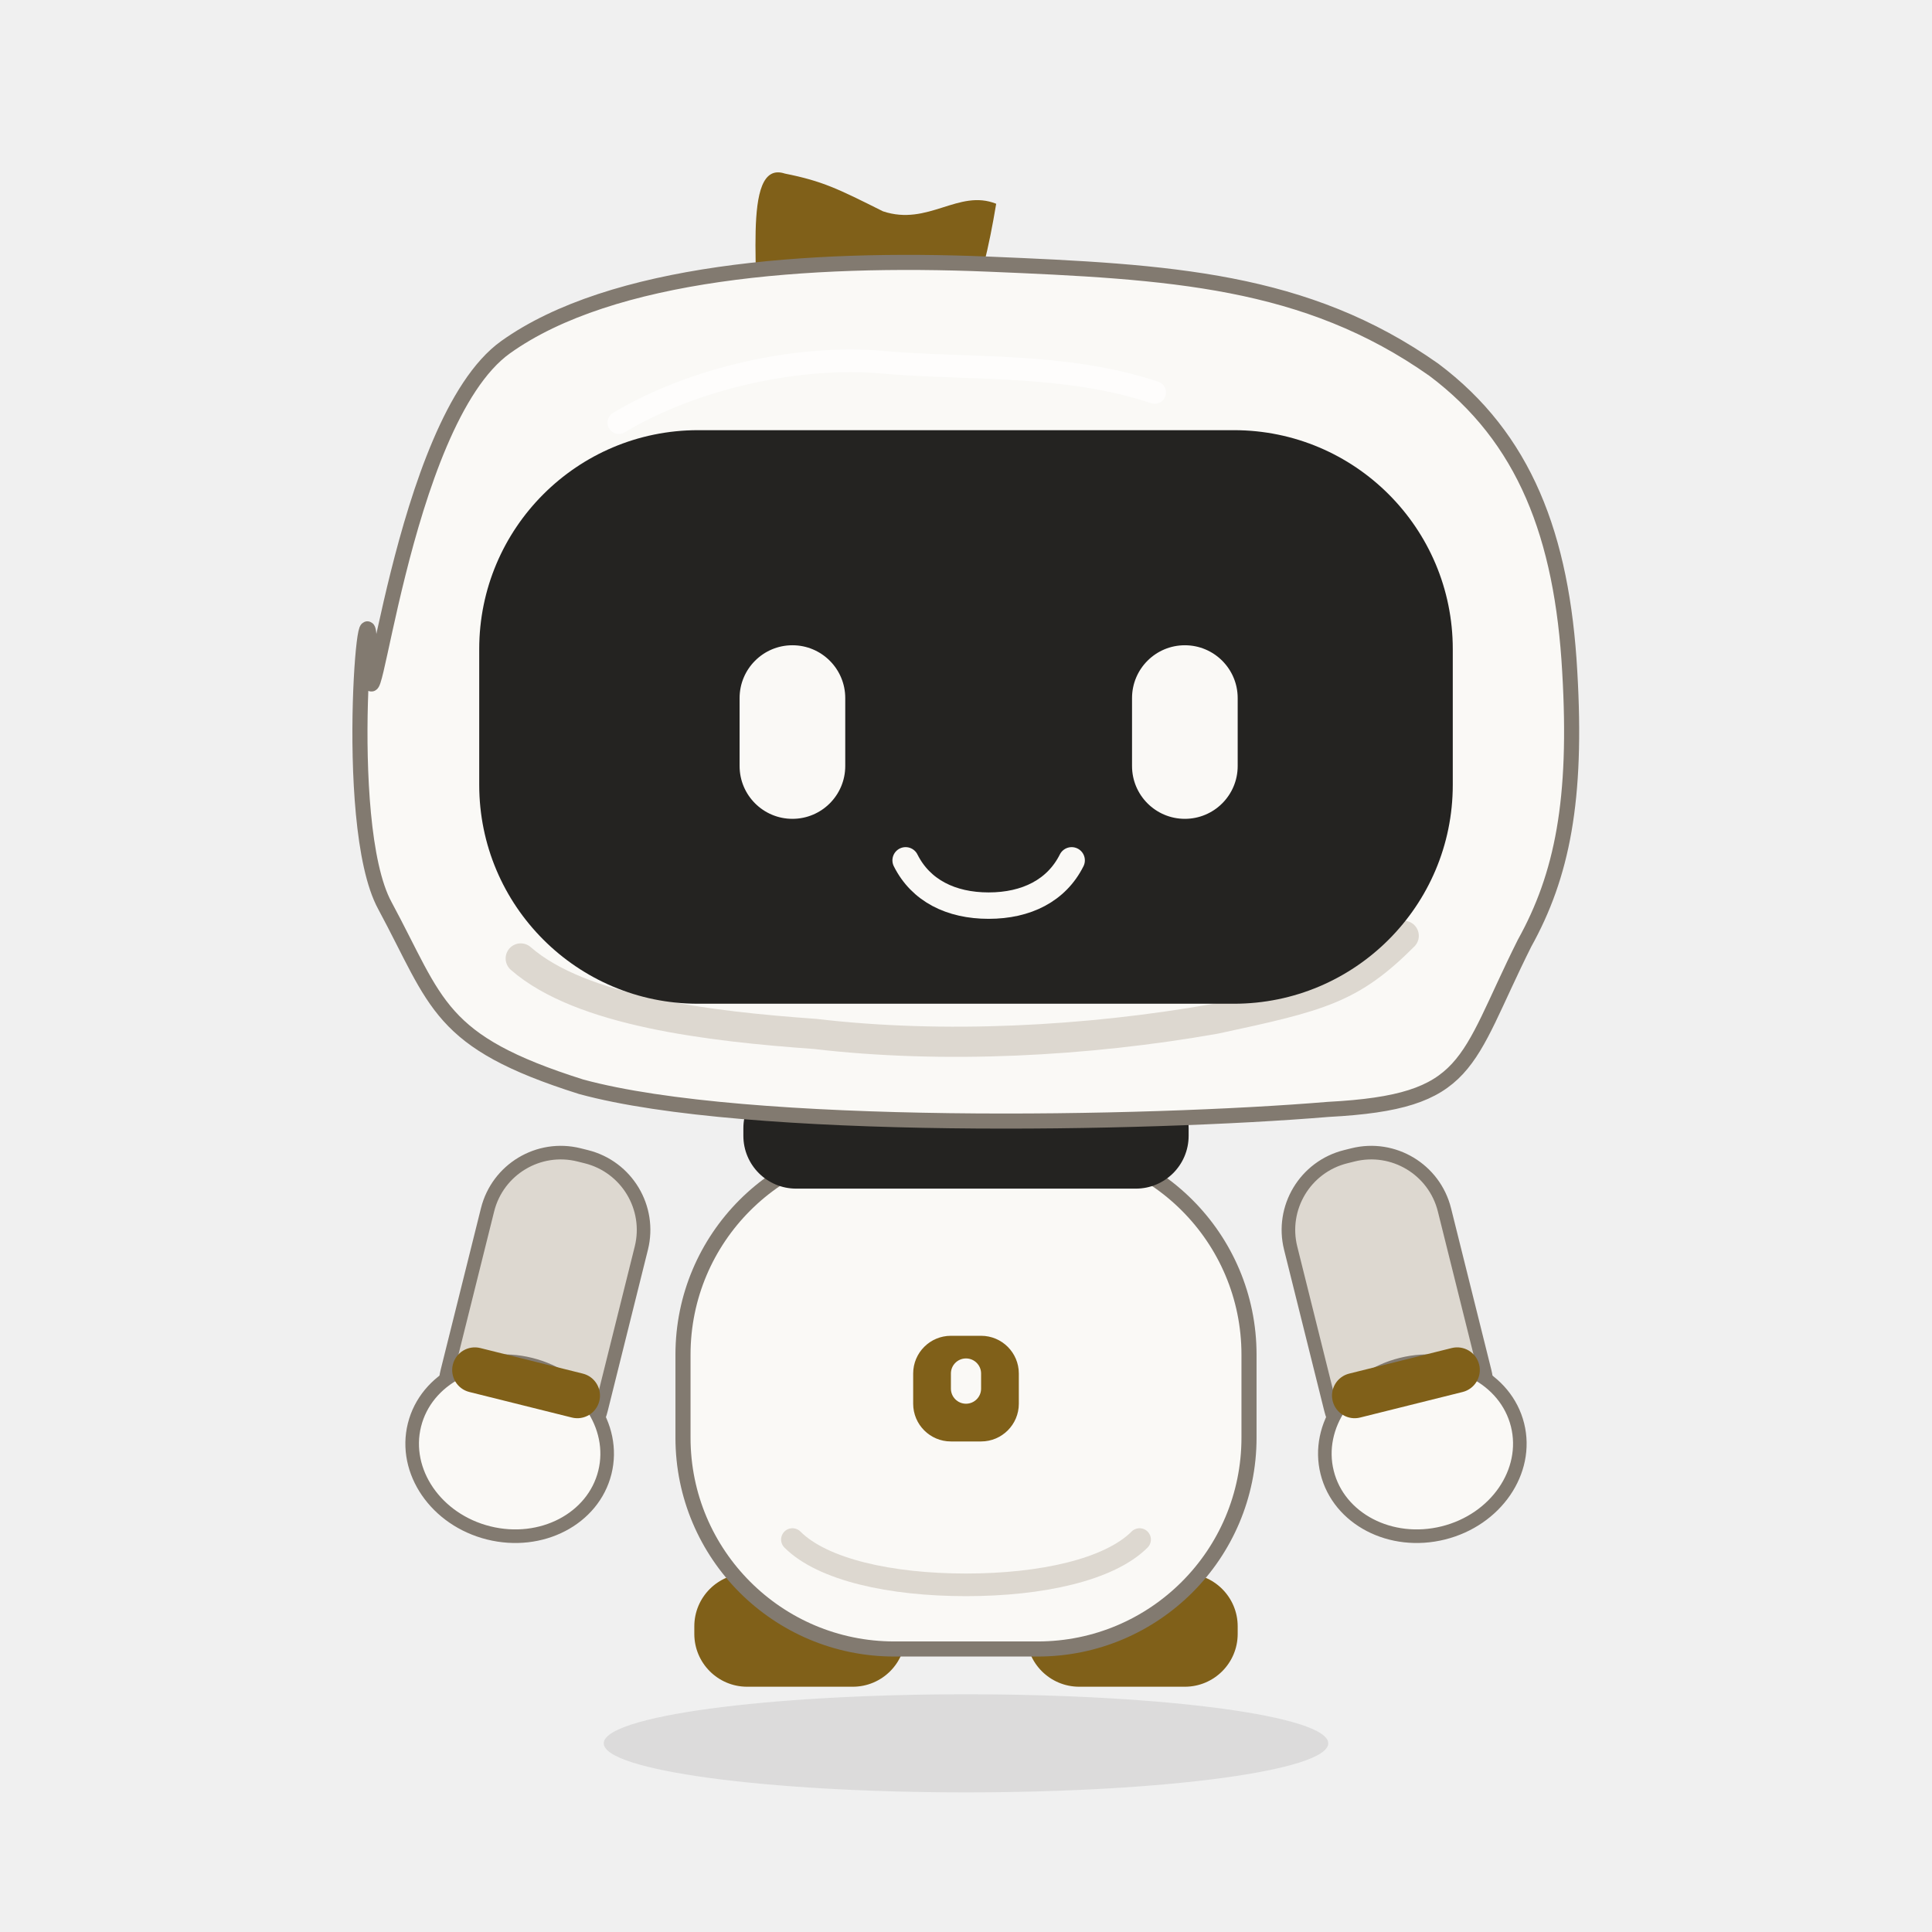
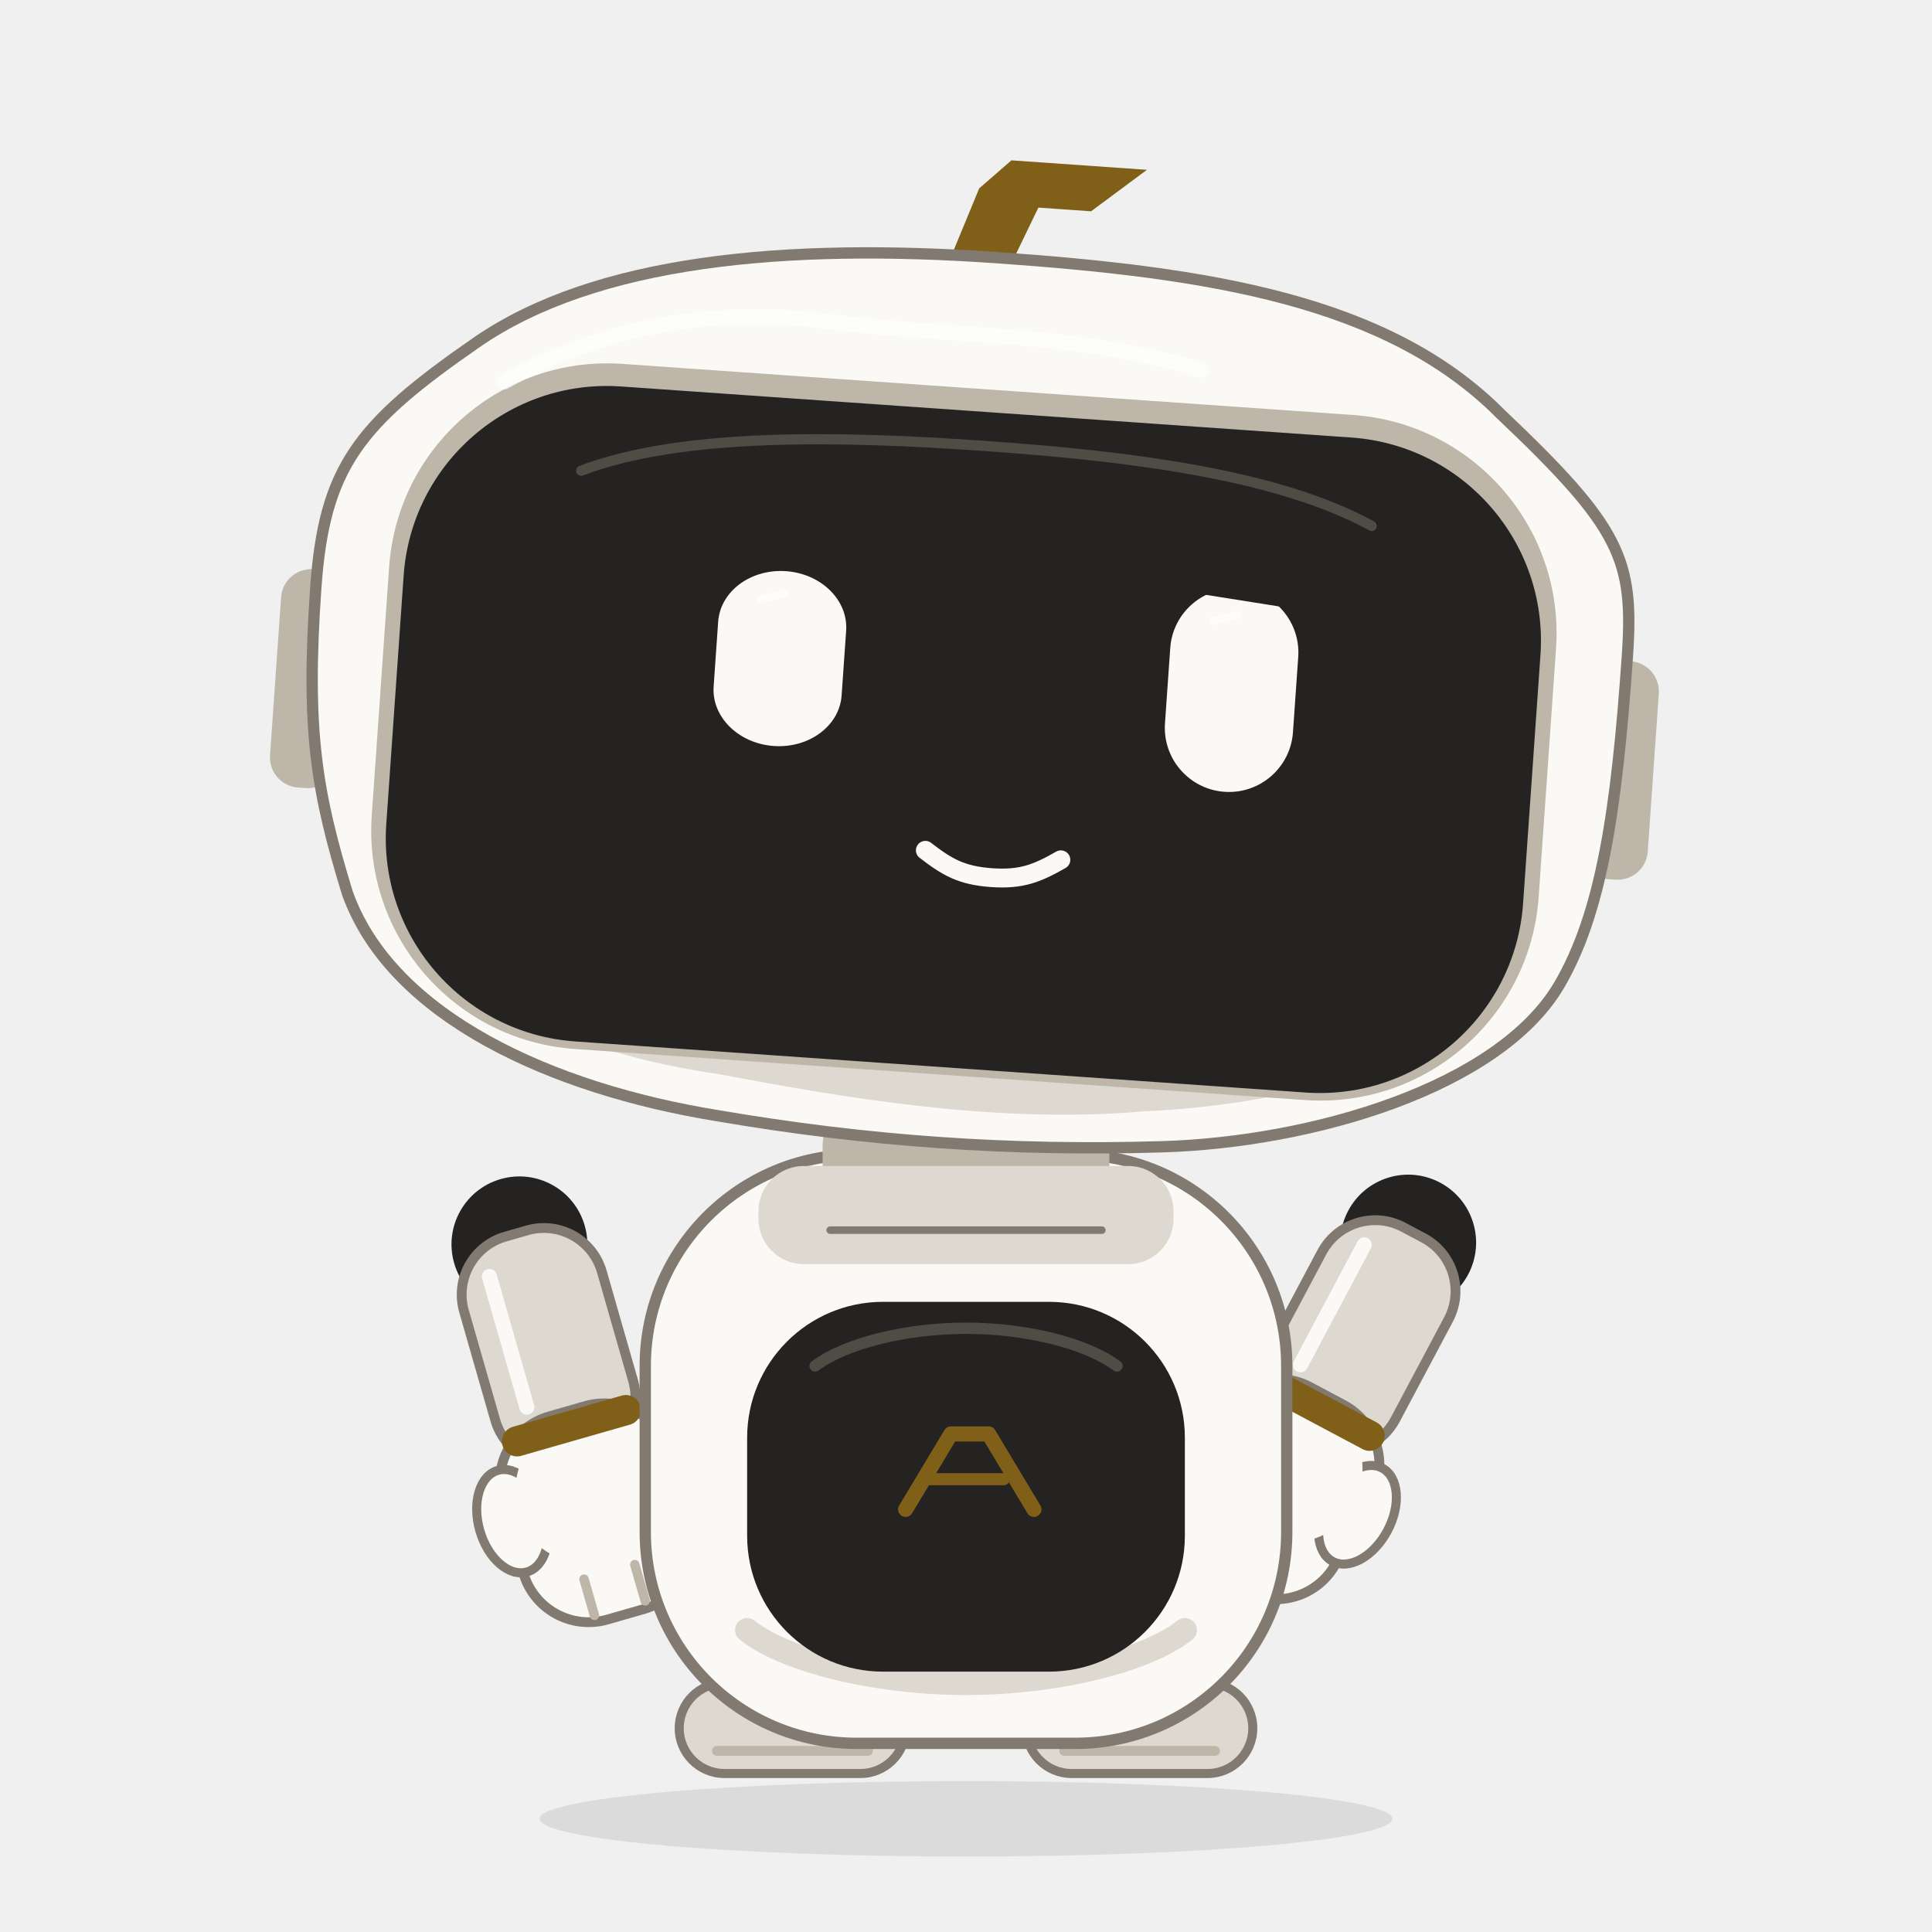
<svg xmlns="http://www.w3.org/2000/svg" viewBox="0 0 256 256" fill="none">
-   <g transform="translate(128 231) rotate(0) scale(1 1)">
-     <ellipse cx="0" cy="0" rx="48" ry="6.5" fill="#242321" stroke="none" stroke-width="0" stroke-linecap="round" stroke-linejoin="round" opacity="0.1" />
+   <g transform="translate(128 241) rotate(0) scale(1 1)">
+     <ellipse cx="0" cy="0" rx="56.5" ry="5" fill="#242321" stroke="none" stroke-width="0" stroke-linecap="round" stroke-linejoin="round" opacity="0.1" />
  </g>
-   <g transform="translate(128 132) rotate(0) scale(1 1)" />
-   <g transform="translate(128 132) rotate(0) scale(1 1)">
-     <g transform="translate(-22 84) rotate(0) scale(1 1)">
-       <path d="M -7 -7.5 C -7 -7.5 7 -7.5 7 -7.5 C 10.866 -7.5 14 -4.366 14 -0.5 C 14 -0.5 14 0.5 14 0.5 C 14 4.366 10.866 7.5 7 7.5 C 7 7.5 -7 7.5 -7 7.5 C -10.866 7.5 -14 4.366 -14 0.5 C -14 0.5 -14 -0.5 -14 -0.5 C -14 -4.366 -10.866 -7.5 -7 -7.5 Z" fill="#806019" stroke="none" stroke-width="1" stroke-linecap="round" stroke-linejoin="round" opacity="1" />
+   <g transform="translate(128 139) rotate(0) scale(1 1)" />
+   <g transform="translate(128 139) rotate(0) scale(1 1)">
+     <g transform="translate(-23 90) rotate(0) scale(1 1)">
+       <path d="M -9 -6 C -9 -6 9 -6 9 -6 C 12.314 -6 15 -3.314 15 0 C 15 0 15 0 15 0 C 15 3.314 12.314 6 9 6 C 9 6 -9 6 -9 6 C -12.314 6 -15 3.314 -15 0 C -15 0 -15 0 -15 0 C -15 -3.314 -12.314 -6 -9 -6 Z" fill="#DDD8D0" stroke="#827A70" stroke-width="1.2" stroke-linecap="round" stroke-linejoin="round" opacity="1" />
+       <path d="M -10 3 C -10 3 10 3 10 3" fill="none" stroke="#BDB6A9" stroke-width="1.3" stroke-linecap="round" stroke-linejoin="round" opacity="1" />
    </g>
  </g>
-   <g transform="translate(128 132) rotate(0) scale(1 1)">
-     <g transform="translate(22 84) rotate(0) scale(1 1)">
-       <path d="M -7 -7.5 C -7 -7.5 7 -7.5 7 -7.5 C 10.866 -7.5 14 -4.366 14 -0.5 C 14 -0.5 14 0.5 14 0.5 C 14 4.366 10.866 7.5 7 7.5 C 7 7.5 -7 7.5 -7 7.5 C -10.866 7.5 -14 4.366 -14 0.5 C -14 0.5 -14 -0.5 -14 -0.5 C -14 -4.366 -10.866 -7.5 -7 -7.5 Z" fill="#806019" stroke="none" stroke-width="1" stroke-linecap="round" stroke-linejoin="round" opacity="1" />
+   <g transform="translate(128 139) rotate(0) scale(1 1)">
+     <g transform="translate(23 90) rotate(0) scale(1 1)">
+       <path d="M -9 -6 C -9 -6 9 -6 9 -6 C 12.314 -6 15 -3.314 15 0 C 15 0 15 0 15 0 C 15 3.314 12.314 6 9 6 C 9 6 -9 6 -9 6 C -12.314 6 -15 3.314 -15 0 C -15 0 -15 0 -15 0 C -15 -3.314 -12.314 -6 -9 -6 Z" fill="#DDD8D0" stroke="#827A70" stroke-width="1.2" stroke-linecap="round" stroke-linejoin="round" opacity="1" />
+       <path d="M -10 3 C -10 3 10 3 10 3" fill="none" stroke="#BDB6A9" stroke-width="1.3" stroke-linecap="round" stroke-linejoin="round" opacity="1" />
    </g>
  </g>
-   <g transform="translate(128 132) rotate(0) scale(1 1)">
-     <g transform="translate(-52 26) rotate(14) scale(1 1)">
-       <path d="M -0.5 -5 C -0.5 -5 0.5 -5 0.5 -5 C 6.023 -5 10.5 -0.523 10.5 5 C 10.5 5 10.5 27 10.5 27 C 10.5 32.523 6.023 37 0.5 37 C 0.5 37 -0.5 37 -0.5 37 C -6.023 37 -10.5 32.523 -10.5 27 C -10.5 27 -10.5 5 -10.5 5 C -10.5 -0.523 -6.023 -5 -0.5 -5 Z" fill="#DDD8D0" stroke="#827A70" stroke-width="1.8" stroke-linecap="round" stroke-linejoin="round" opacity="1" />
-       <ellipse cx="0" cy="35" rx="13" ry="11.5" fill="#FAF9F6" stroke="#827A70" stroke-width="1.8" stroke-linecap="round" stroke-linejoin="round" opacity="1" />
-       <path d="M -7 23 C -7 23 7 23 7 23 C 8.657 23 10 24.343 10 26 C 10 26 10 26 10 26 C 10 27.657 8.657 29 7 29 C 7 29 -7 29 -7 29 C -8.657 29 -10 27.657 -10 26 C -10 26 -10 26 -10 26 C -10 24.343 -8.657 23 -7 23 Z" fill="#806019" stroke="none" stroke-width="1" stroke-linecap="round" stroke-linejoin="round" opacity="1" />
+   <g transform="translate(128 139) rotate(0) scale(1 1)">
+     <g transform="translate(-60 23) rotate(-16) scale(1 1)">
+       <ellipse cx="0" cy="3" rx="9" ry="9" fill="#242321" stroke="none" stroke-width="1" stroke-linecap="round" stroke-linejoin="round" opacity="1" />
+       <path d="M -1.5 1.5 C -1.5 1.5 1.5 1.5 1.5 1.5 C 5.918 1.5 9.5 5.082 9.5 9.5 C 9.5 9.5 9.5 24.5 9.5 24.5 C 9.5 28.918 5.918 32.5 1.5 32.5 C 1.5 32.5 -1.5 32.5 -1.5 32.5 C -5.918 32.5 -9.5 28.918 -9.5 24.5 C -9.5 24.5 -9.5 9.5 -9.5 9.5 C -9.5 5.082 -5.918 1.5 -1.5 1.5 Z" fill="#DDD8D0" stroke="#827A70" stroke-width="1.3" stroke-linecap="round" stroke-linejoin="round" opacity="1" />
+       <path d="M -5 6 C -5 6 -5 24 -5 24" fill="none" stroke="#FAF9F6" stroke-width="2" stroke-linecap="round" stroke-linejoin="round" opacity="1" />
+       <path d="M -2.5 26 C -2.5 26 2.5 26 2.5 26 C 7.471 26 11.5 30.029 11.5 35 C 11.5 35 11.5 45 11.5 45 C 11.5 49.971 7.471 54 2.5 54 C 2.5 54 -2.5 54 -2.5 54 C -7.471 54 -11.5 49.971 -11.5 45 C -11.5 45 -11.5 35 -11.5 35 C -11.5 30.029 -7.471 26 -2.5 26 Z" fill="#FAF9F6" stroke="#827A70" stroke-width="1.3" stroke-linecap="round" stroke-linejoin="round" opacity="1" />
+       <ellipse cx="-11" cy="38" rx="4.5" ry="7" fill="#FAF9F6" stroke="#827A70" stroke-width="1.2" stroke-linecap="round" stroke-linejoin="round" opacity="1" />
+       <path d="M -2.5 28.5 C -2.5 28.5 2.5 28.5 2.5 28.5 C 6.366 28.5 9.5 31.634 9.5 35.5 C 9.5 35.5 9.5 38.5 9.5 38.5 C 9.5 42.366 6.366 45.5 2.5 45.5 C 2.5 45.5 -2.5 45.5 -2.5 45.5 C -6.366 45.5 -9.5 42.366 -9.5 38.5 C -9.5 38.5 -9.5 35.5 -9.5 35.5 C -9.5 31.634 -6.366 28.5 -2.5 28.5 Z" fill="#FAF9F6" stroke="none" stroke-width="1" stroke-linecap="round" stroke-linejoin="round" opacity="1" />
+       <path d="M -4 48 C -4 48 -4 53 -4 53" fill="none" stroke="#BDB6A9" stroke-width="1.25" stroke-linecap="round" stroke-linejoin="round" opacity="1" />
+       <path d="M 3 48 C 3 48 3 53 3 53" fill="none" stroke="#BDB6A9" stroke-width="1.25" stroke-linecap="round" stroke-linejoin="round" opacity="1" />
+       <path d="M -7.5 26 C -7.5 26 7.5 26 7.5 26 C 8.605 26 9.5 26.895 9.5 28 C 9.5 28 9.5 28 9.5 28 C 9.5 29.105 8.605 30 7.5 30 C 7.5 30 -7.5 30 -7.5 30 C -8.605 30 -9.5 29.105 -9.5 28 C -9.5 28 -9.5 28 -9.5 28 C -9.5 26.895 -8.605 26 -7.5 26 Z" fill="#806019" stroke="none" stroke-width="1" stroke-linecap="round" stroke-linejoin="round" opacity="1" />
    </g>
  </g>
-   <g transform="translate(128 132) rotate(0) scale(1 1)">
-     <g transform="translate(52 26) rotate(-14) scale(1 1)">
-       <path d="M -0.5 -5 C -0.5 -5 0.5 -5 0.5 -5 C 6.023 -5 10.5 -0.523 10.5 5 C 10.5 5 10.5 27 10.5 27 C 10.5 32.523 6.023 37 0.5 37 C 0.5 37 -0.5 37 -0.5 37 C -6.023 37 -10.5 32.523 -10.5 27 C -10.5 27 -10.5 5 -10.5 5 C -10.5 -0.523 -6.023 -5 -0.5 -5 Z" fill="#DDD8D0" stroke="#827A70" stroke-width="1.8" stroke-linecap="round" stroke-linejoin="round" opacity="1" />
-       <ellipse cx="0" cy="35" rx="13" ry="11.5" fill="#FAF9F6" stroke="#827A70" stroke-width="1.8" stroke-linecap="round" stroke-linejoin="round" opacity="1" />
-       <path d="M -7 23 C -7 23 7 23 7 23 C 8.657 23 10 24.343 10 26 C 10 26 10 26 10 26 C 10 27.657 8.657 29 7 29 C 7 29 -7 29 -7 29 C -8.657 29 -10 27.657 -10 26 C -10 26 -10 26 -10 26 C -10 24.343 -8.657 23 -7 23 Z" fill="#806019" stroke="none" stroke-width="1" stroke-linecap="round" stroke-linejoin="round" opacity="1" />
+   <g transform="translate(128 139) rotate(0) scale(1 1)">
+     <g transform="translate(60 23) rotate(28) scale(1 1)">
+       <ellipse cx="0" cy="3" rx="9" ry="9" fill="#242321" stroke="none" stroke-width="1" stroke-linecap="round" stroke-linejoin="round" opacity="1" />
+       <path d="M -1.5 1.5 C -1.5 1.5 1.5 1.5 1.5 1.5 C 5.918 1.5 9.5 5.082 9.5 9.5 C 9.5 9.5 9.5 24.5 9.5 24.5 C 9.5 28.918 5.918 32.5 1.5 32.5 C 1.5 32.5 -1.5 32.5 -1.5 32.5 C -5.918 32.5 -9.5 28.918 -9.5 24.5 C -9.5 24.5 -9.5 9.5 -9.5 9.5 C -9.5 5.082 -5.918 1.5 -1.5 1.5 Z" fill="#DDD8D0" stroke="#827A70" stroke-width="1.3" stroke-linecap="round" stroke-linejoin="round" opacity="1" />
+       <path d="M -5 6 C -5 6 -5 24 -5 24" fill="none" stroke="#FAF9F6" stroke-width="2" stroke-linecap="round" stroke-linejoin="round" opacity="1" />
+       <path d="M -2.5 26 C -2.5 26 2.5 26 2.5 26 C 7.471 26 11.5 30.029 11.5 35 C 11.5 35 11.5 45 11.5 45 C 11.5 49.971 7.471 54 2.5 54 C 2.5 54 -2.5 54 -2.5 54 C -7.471 54 -11.5 49.971 -11.5 45 C -11.5 45 -11.5 35 -11.5 35 C -11.5 30.029 -7.471 26 -2.5 26 Z" fill="#FAF9F6" stroke="#827A70" stroke-width="1.3" stroke-linecap="round" stroke-linejoin="round" opacity="1" />
+       <ellipse cx="11" cy="38" rx="4.5" ry="7" fill="#FAF9F6" stroke="#827A70" stroke-width="1.2" stroke-linecap="round" stroke-linejoin="round" opacity="1" />
+       <path d="M -2.5 28.5 C -2.5 28.5 2.5 28.5 2.5 28.5 C 6.366 28.5 9.5 31.634 9.5 35.5 C 9.5 35.5 9.5 38.5 9.5 38.5 C 9.5 42.366 6.366 45.5 2.5 45.5 C 2.5 45.5 -2.5 45.5 -2.5 45.5 C -6.366 45.5 -9.5 42.366 -9.5 38.5 C -9.5 38.5 -9.5 35.5 -9.5 35.5 C -9.5 31.634 -6.366 28.5 -2.5 28.5 Z" fill="#FAF9F6" stroke="none" stroke-width="1" stroke-linecap="round" stroke-linejoin="round" opacity="1" />
+       <path d="M -4 48 C -4 48 -4 53 -4 53" fill="none" stroke="#BDB6A9" stroke-width="1.25" stroke-linecap="round" stroke-linejoin="round" opacity="1" />
+       <path d="M 3 48 C 3 48 3 53 3 53" fill="none" stroke="#BDB6A9" stroke-width="1.25" stroke-linecap="round" stroke-linejoin="round" opacity="1" />
+       <path d="M -7.5 26 C -7.5 26 7.5 26 7.5 26 C 8.605 26 9.5 26.895 9.5 28 C 9.5 28 9.5 28 9.5 28 C 9.5 29.105 8.605 30 7.5 30 C 7.5 30 -7.5 30 -7.5 30 C -8.605 30 -9.5 29.105 -9.5 28 C -9.5 28 -9.5 28 -9.5 28 C -9.5 26.895 -8.605 26 -7.5 26 Z" fill="#806019" stroke="none" stroke-width="1" stroke-linecap="round" stroke-linejoin="round" opacity="1" />
    </g>
  </g>
-   <g transform="translate(128 132) rotate(0) scale(1 1)">
+   <g transform="translate(128 139) rotate(0) scale(1 1)">
    <g transform="translate(0 53) rotate(0) scale(1 1)">
-       <path d="M -9.5 -33.5 C -9.5 -33.5 9.5 -33.5 9.5 -33.5 C 24.964 -33.5 37.5 -20.964 37.5 -5.5 C 37.5 -5.5 37.5 5.5 37.5 5.5 C 37.5 20.964 24.964 33.5 9.5 33.5 C 9.5 33.5 -9.5 33.5 -9.5 33.5 C -24.964 33.5 -37.5 20.964 -37.5 5.5 C -37.5 5.5 -37.5 -5.5 -37.5 -5.5 C -37.5 -20.964 -24.964 -33.5 -9.5 -33.5 Z" fill="#FAF9F6" stroke="#827A70" stroke-width="2" stroke-linecap="round" stroke-linejoin="round" opacity="1" />
-       <path d="M -23 19 C -19 23 -10 25 0 25 C 10 25 19 23 23 19" fill="none" stroke="#DDD8D0" stroke-width="3" stroke-linecap="round" stroke-linejoin="round" opacity="1" />
+       <path d="M -14.5 -39 C -14.5 -39 14.5 -39 14.5 -39 C 29.964 -39 42.5 -26.464 42.5 -11 C 42.5 -11 42.5 11 42.5 11 C 42.5 26.464 29.964 39 14.5 39 C 14.5 39 -14.5 39 -14.5 39 C -29.964 39 -42.5 26.464 -42.5 11 C -42.5 11 -42.5 -11 -42.5 -11 C -42.5 -26.464 -29.964 -39 -14.5 -39 Z" fill="#FAF9F6" stroke="#827A70" stroke-width="1.5" stroke-linecap="round" stroke-linejoin="round" opacity="1" />
+       <path d="M -29 24 C -24 28 -12 31 0 31 C 12 31 24 28 29 24" fill="none" stroke="#DDD8D0" stroke-width="3.2" stroke-linecap="round" stroke-linejoin="round" opacity="1" />
+       <path d="M -11 -19.5 C -11 -19.5 11 -19.5 11 -19.5 C 20.941 -19.5 29 -11.441 29 -1.5 C 29 -1.5 29 11.5 29 11.5 C 29 21.441 20.941 29.5 11 29.5 C 11 29.5 -11 29.5 -11 29.5 C -20.941 29.5 -29 21.441 -29 11.5 C -29 11.5 -29 -1.5 -29 -1.5 C -29 -11.441 -20.941 -19.5 -11 -19.5 Z" fill="#242321" stroke="none" stroke-width="1" stroke-linecap="round" stroke-linejoin="round" opacity="1" />
+       <path d="M -20 -11 C -16 -14 -8 -16 0 -16 C 8 -16 16 -14 20 -11" fill="none" stroke="#4D4D46" stroke-width="1.5" stroke-linecap="round" stroke-linejoin="round" opacity="1" />
    </g>
  </g>
-   <g transform="translate(128 132) rotate(0) scale(1 1)">
-     <g transform="translate(0 18) rotate(0) scale(1 1)">
-       <path d="M -22.5 -7.5 C -22.5 -7.5 22.5 -7.5 22.5 -7.5 C 26.366 -7.5 29.5 -4.366 29.5 -0.5 C 29.5 -0.5 29.5 0.5 29.5 0.5 C 29.5 4.366 26.366 7.5 22.5 7.5 C 22.5 7.5 -22.5 7.5 -22.5 7.5 C -26.366 7.5 -29.5 4.366 -29.5 0.5 C -29.5 0.5 -29.5 -0.5 -29.5 -0.5 C -29.5 -4.366 -26.366 -7.5 -22.5 -7.5 Z" fill="#242321" stroke="none" stroke-width="1" stroke-linecap="round" stroke-linejoin="round" opacity="1" />
+   <g transform="translate(128 139) rotate(0) scale(1 1)">
+     <g transform="translate(0 17) rotate(0) scale(1 1)">
+       <path d="M -11 -12 C -11 -12 11 -12 11 -12 C 15.418 -12 19 -8.418 19 -4 C 19 -4 19 2 19 2 C 19 6.418 15.418 10 11 10 C 11 10 -11 10 -11 10 C -15.418 10 -19 6.418 -19 2 C -19 2 -19 -4 -19 -4 C -19 -8.418 -15.418 -12 -11 -12 Z" fill="#BDB6A9" stroke="none" stroke-width="1" stroke-linecap="round" stroke-linejoin="round" opacity="1" />
+       <path d="M -21.5 -1.5 C -21.5 -1.5 21.5 -1.5 21.5 -1.5 C 24.814 -1.5 27.5 1.186 27.5 4.5 C 27.5 4.5 27.5 5.5 27.5 5.5 C 27.5 8.814 24.814 11.5 21.5 11.5 C 21.5 11.5 -21.5 11.5 -21.5 11.5 C -24.814 11.5 -27.5 8.814 -27.5 5.5 C -27.5 5.5 -27.5 4.5 -27.5 4.5 C -27.5 1.186 -24.814 -1.5 -21.5 -1.5 Z" fill="#DDD8D0" stroke="none" stroke-width="1" stroke-linecap="round" stroke-linejoin="round" opacity="1" />
+       <path d="M -18 7 C -18 7 18 7 18 7" fill="none" stroke="#827A70" stroke-width="1" stroke-linecap="round" stroke-linejoin="round" opacity="1" />
    </g>
  </g>
-   <g transform="translate(128 132) rotate(0) scale(1 1)">
-     <g transform="translate(0 -39) rotate(0) scale(1 1)">
-       <path d="M -28 -48 C -27 -55 -30 -72 -24 -70 C -19 -69 -17 -68 -11 -65 C -5 -63 -1 -68 4 -66 C 3 -60 2 -56 0 -50 C -7 -50 -29 -43 -28 -48 Z" fill="#806019" stroke="none" stroke-width="1" stroke-linecap="round" stroke-linejoin="round" opacity="1" />
-       <path d="M -79 -5 C -79 9 -75 -37 -61 -47 C -47 -57 -21 -59 3 -58 C 27 -57 45 -56 62 -44 C 74 -35 79 -22 80 -4 C 81 13 79 23 74 32 C 66 48 67 53 48 54 C 24 56 -29 57 -51 51 C -70 45 -70 40 -77 27 C -83 16 -79 -23 -79 -5 Z" fill="#FAF9F6" stroke="#827A70" stroke-width="2" stroke-linecap="round" stroke-linejoin="round" opacity="1" />
-       <path d="M -59 34 C -51 41 -34 43 -20 44 C -3 46 16 45 33 42 C 47 39 51 38 58 31" fill="none" stroke="#DDD8D0" stroke-width="4" stroke-linecap="round" stroke-linejoin="round" opacity="1" />
-       <path d="M -35.5 -36 C -35.5 -36 35.5 -36 35.5 -36 C 51.516 -36 64.5 -23.016 64.5 -7 C 64.5 -7 64.5 11 64.5 11 C 64.5 27.016 51.516 40 35.5 40 C 35.5 40 -35.5 40 -35.5 40 C -51.516 40 -64.5 27.016 -64.5 11 C -64.5 11 -64.5 -7 -64.5 -7 C -64.5 -23.016 -51.516 -36 -35.5 -36 Z" fill="#242321" stroke="none" stroke-width="1" stroke-linecap="round" stroke-linejoin="round" opacity="1" />
-       <path d="M -46 -37 C -36 -43 -22 -46 -11 -45 C 0 -44 13 -45 25 -41" fill="none" stroke="#FFFFFF" stroke-width="3" stroke-linecap="round" stroke-linejoin="round" opacity="0.7" />
+   <g transform="translate(128 139) rotate(0) scale(1 1)">
+     <g transform="translate(0 -46) rotate(4) scale(1 1)">
+       <path d="M -7 -56 C -7 -56 -3 -68 -3 -68 C -3 -68 1 -72 1 -72 C 1 -72 19 -72 19 -72 C 19 -72 12 -66 12 -66 C 12 -66 5 -66 5 -66 C 5 -66 1 -56 1 -56 C 1 -56 -7 -56 -7 -56 Z" fill="#806019" stroke="none" stroke-width="1" stroke-linecap="round" stroke-linejoin="round" opacity="1" />
+       <path d="M -87.5 -11.5 C -87.5 -11.5 -86.5 -11.5 -86.5 -11.5 C -84.291 -11.5 -82.5 -9.709 -82.5 -7.5 C -82.5 -7.5 -82.5 13.5 -82.5 13.5 C -82.5 15.709 -84.291 17.5 -86.5 17.5 C -86.5 17.5 -87.5 17.5 -87.5 17.5 C -89.709 17.5 -91.5 15.709 -91.5 13.5 C -91.5 13.5 -91.5 -7.5 -91.5 -7.5 C -91.5 -9.709 -89.709 -11.5 -87.5 -11.5 Z" fill="#BDB6A9" stroke="none" stroke-width="1" stroke-linecap="round" stroke-linejoin="round" opacity="1" />
+       <path d="M 86.5 -11.5 C 86.5 -11.5 87.5 -11.5 87.5 -11.5 C 89.709 -11.5 91.5 -9.709 91.5 -7.5 C 91.5 -7.5 91.5 13.5 91.5 13.5 C 91.5 15.709 89.709 17.5 87.5 17.5 C 87.5 17.5 86.5 17.5 86.5 17.5 C 84.291 17.5 82.5 15.709 82.5 13.5 C 82.5 13.5 82.5 -7.5 82.5 -7.5 C 82.5 -9.709 84.291 -11.5 86.5 -11.5 Z" fill="#BDB6A9" stroke="none" stroke-width="1" stroke-linecap="round" stroke-linejoin="round" opacity="1" />
+       <path d="M 0 -59 C 28 -59 52 -57 68 -43 C 85 -29 87 -25 87 -12 C 87 8 86 22 81 32 C 74 46 50 55 30 57 C 10 59 -9 59 -29 57 C -51 55 -73 47 -80 31 C -85 18 -87 10 -87 -9 C -87 -25 -83 -31 -68 -43 C -53 -55 -28 -59 0 -59 Z" fill="#FAF9F6" stroke="#827A70" stroke-width="1.5" stroke-linecap="round" stroke-linejoin="round" opacity="1" />
+       <path d="M -68 35 C -59 44 -43 48 -29 49 C -12 51 8 53 27 50 C 44 48 59 43 69 34" fill="none" stroke="#DDD8D0" stroke-width="5" stroke-linecap="round" stroke-linejoin="round" opacity="1" />
+       <path d="M -48.5 -41.5 C -48.5 -41.5 48.5 -41.5 48.5 -41.5 C 64.516 -41.5 77.5 -28.516 77.5 -12.5 C 77.5 -12.5 77.5 20.5 77.5 20.5 C 77.5 36.516 64.516 49.5 48.5 49.5 C 48.5 49.5 -48.5 49.5 -48.5 49.5 C -64.516 49.5 -77.5 36.516 -77.5 20.5 C -77.5 20.5 -77.5 -12.5 -77.5 -12.5 C -77.5 -28.516 -64.516 -41.5 -48.5 -41.5 Z" fill="#BDB6A9" stroke="none" stroke-width="1" stroke-linecap="round" stroke-linejoin="round" opacity="1" />
+       <path d="M -48.5 -38.5 C -48.5 -38.5 48.5 -38.5 48.5 -38.5 C 63.412 -38.5 75.5 -26.412 75.5 -11.5 C 75.5 -11.5 75.5 21.5 75.5 21.5 C 75.5 36.412 63.412 48.5 48.5 48.5 C 48.5 48.5 -48.5 48.5 -48.5 48.5 C -63.412 48.5 -75.5 36.412 -75.5 21.5 C -75.5 21.5 -75.5 -11.5 -75.5 -11.5 C -75.5 -26.412 -63.412 -38.5 -48.5 -38.5 Z" fill="#242321" stroke="none" stroke-width="1" stroke-linecap="round" stroke-linejoin="round" opacity="1" />
+       <path d="M -53 -27 C -40 -33 -19 -34 0 -34 C 19 -34 39 -33 52 -27" fill="none" stroke="#4D4D46" stroke-width="1.35" stroke-linecap="round" stroke-linejoin="round" opacity="1" />
+       <path d="M -64 -38 C -52 -46 -37 -50 -22 -49 C -5 -48 11 -50 28 -46" fill="none" stroke="#FFFFFF" stroke-width="2" stroke-linecap="round" stroke-linejoin="round" opacity="0.6" />
    </g>
  </g>
-   <g transform="translate(128 132) rotate(0) scale(1 1)">
-     <g transform="translate(0 -39) rotate(0) scale(1 1)">
-       <g transform="translate(-23 4) rotate(0) scale(1 1)">
-         <path d="M 0 -11.5 C 0 -11.5 0 -11.5 0 -11.5 C 3.866 -11.5 7 -8.366 7 -4.5 C 7 -4.5 7 4.5 7 4.5 C 7 8.366 3.866 11.5 0 11.5 C 0 11.5 0 11.5 0 11.5 C -3.866 11.5 -7 8.366 -7 4.5 C -7 4.5 -7 -4.5 -7 -4.5 C -7 -8.366 -3.866 -11.5 0 -11.5 Z" fill="#FAF9F6" stroke="none" stroke-width="1" stroke-linecap="round" stroke-linejoin="round" opacity="1" />
+   <g transform="translate(128 139) rotate(0) scale(1 1)">
+     <g transform="translate(0 -46) rotate(4) scale(1 1)">
+       <g transform="translate(-25 -4) rotate(0) scale(1 0.86)">
+         <path d="M 0 -13.5 C 0 -13.5 0 -13.5 0 -13.5 C 4.694 -13.5 8.5 -9.694 8.5 -5 C 8.5 -5 8.5 5 8.5 5 C 8.5 9.694 4.694 13.5 0 13.5 C 0 13.5 0 13.5 0 13.5 C -4.694 13.5 -8.5 9.694 -8.5 5 C -8.5 5 -8.5 -5 -8.5 -5 C -8.5 -9.694 -4.694 -13.5 0 -13.5 Z" fill="#FAF9F6" stroke="none" stroke-width="1" stroke-linecap="round" stroke-linejoin="round" opacity="1" />
+         <path d="M -3 -9 C -3 -9 0 -10 0 -10" fill="none" stroke="#FFFFFF" stroke-width="1.1" stroke-linecap="round" stroke-linejoin="round" opacity="0.72" />
      </g>
    </g>
  </g>
-   <g transform="translate(128 132) rotate(0) scale(1 1)">
-     <g transform="translate(0 -39) rotate(0) scale(1 1)">
-       <g transform="translate(29 4) rotate(0) scale(1 1)">
-         <path d="M 0 -11.5 C 0 -11.5 0 -11.5 0 -11.5 C 3.866 -11.5 7 -8.366 7 -4.5 C 7 -4.5 7 4.5 7 4.5 C 7 8.366 3.866 11.5 0 11.5 C 0 11.5 0 11.5 0 11.5 C -3.866 11.5 -7 8.366 -7 4.5 C -7 4.5 -7 -4.5 -7 -4.5 C -7 -8.366 -3.866 -11.5 0 -11.5 Z" fill="#FAF9F6" stroke="none" stroke-width="1" stroke-linecap="round" stroke-linejoin="round" opacity="1" />
+   <g transform="translate(128 139) rotate(0) scale(1 1)">
+     <g transform="translate(0 -46) rotate(4) scale(1 1)">
+       <g transform="translate(35 -4) rotate(0) scale(1 1)">
+         <path d="M 0 -13.5 C 0 -13.5 0 -13.5 0 -13.5 C 4.694 -13.5 8.5 -9.694 8.5 -5 C 8.5 -5 8.5 5 8.5 5 C 8.5 9.694 4.694 13.5 0 13.5 C 0 13.5 0 13.5 0 13.5 C -4.694 13.5 -8.5 9.694 -8.5 5 C -8.5 5 -8.5 -5 -8.5 -5 C -8.5 -9.694 -4.694 -13.5 0 -13.5 Z" fill="#FAF9F6" stroke="none" stroke-width="1" stroke-linecap="round" stroke-linejoin="round" opacity="1" />
+         <path d="M -3 -9 C -3 -9 0 -10 0 -10" fill="none" stroke="#FFFFFF" stroke-width="1.1" stroke-linecap="round" stroke-linejoin="round" opacity="0.72" />
      </g>
    </g>
  </g>
-   <g transform="translate(128 132) rotate(0) scale(1 1)">
-     <g transform="translate(0 -39) rotate(0) scale(1 1)">
-       <g transform="translate(3 6) rotate(0) scale(1 1)">
-         <path d="M -11 15 C -9 19 -5 21 0 21 C 5 21 9 19 11 15" fill="none" stroke="#FAF9F6" stroke-width="3.5" stroke-linecap="round" stroke-linejoin="round" opacity="1" />
+   <g transform="translate(128 139) rotate(0) scale(1 1)">
+     <g transform="translate(0 -46) rotate(4) scale(1 1)">
+       <g transform="translate(-25 -19) rotate(-8) scale(1 1)">
+         <path d="M -8 -3 C -8 -3 8 -3 8 -3 C 9.657 -3 11 -1.657 11 0 C 11 0 11 0 11 0 C 11 1.657 9.657 3 8 3 C 8 3 -8 3 -8 3 C -9.657 3 -11 1.657 -11 0 C -11 0 -11 0 -11 0 C -11 -1.657 -9.657 -3 -8 -3 Z" fill="#242321" stroke="none" stroke-width="1" stroke-linecap="round" stroke-linejoin="round" opacity="1" />
      </g>
    </g>
  </g>
-   <g transform="translate(128 132) rotate(0) scale(1 1)">
-     <g transform="translate(0 52) rotate(0) scale(1 1)">
-       <path d="M -2 -7 C -2 -7 2 -7 2 -7 C 4.761 -7 7 -4.761 7 -2 C 7 -2 7 2 7 2 C 7 4.761 4.761 7 2 7 C 2 7 -2 7 -2 7 C -4.761 7 -7 4.761 -7 2 C -7 2 -7 -2 -7 -2 C -7 -4.761 -4.761 -7 -2 -7 Z" fill="#806019" stroke="none" stroke-width="1" stroke-linecap="round" stroke-linejoin="round" opacity="1" />
-       <path d="M 0 -4 C 0 -4 0 -4 0 -4 C 1.105 -4 2 -3.105 2 -2 C 2 -2 2 0 2 0 C 2 1.105 1.105 2 0 2 C 0 2 0 2 0 2 C -1.105 2 -2 1.105 -2 0 C -2 0 -2 -2 -2 -2 C -2 -3.105 -1.105 -4 0 -4 Z" fill="#FAF9F6" stroke="none" stroke-width="1" stroke-linecap="round" stroke-linejoin="round" opacity="1" />
+   <g transform="translate(128 139) rotate(0) scale(1 1)">
+     <g transform="translate(0 -46) rotate(4) scale(1 1)">
+       <g transform="translate(35 -19) rotate(5) scale(1 1)">
+         <path d="M -8 -3 C -8 -3 8 -3 8 -3 C 9.657 -3 11 -1.657 11 0 C 11 0 11 0 11 0 C 11 1.657 9.657 3 8 3 C 8 3 -8 3 -8 3 C -9.657 3 -11 1.657 -11 0 C -11 0 -11 0 -11 0 C -11 -1.657 -9.657 -3 -8 -3 Z" fill="#242321" stroke="none" stroke-width="1" stroke-linecap="round" stroke-linejoin="round" opacity="1" />
+       </g>
+     </g>
+   </g>
+   <g transform="translate(128 139) rotate(0) scale(1 1)">
+     <g transform="translate(0 -46) rotate(4) scale(1 1)">
+       <g transform="translate(5 21) rotate(0) scale(1 1)">
+         <path d="M -9 -1 C -6 1 -4 2 0 2 C 4 2 6 1 9 -1" fill="none" stroke="#FAF9F6" stroke-width="2.5" stroke-linecap="round" stroke-linejoin="round" opacity="1" />
+       </g>
+     </g>
+   </g>
+   <g transform="translate(128 139) rotate(0) scale(1 1)">
+     <g transform="translate(0 57) rotate(0) scale(1 1)">
+       <path d="M -8 4 C -8 4 -2 -6 -2 -6 C -2 -6 3 -6 3 -6 C 3 -6 9 4 9 4" fill="none" stroke="#806019" stroke-width="2" stroke-linecap="round" stroke-linejoin="round" opacity="1" />
+       <path d="M -5 0 C -5 0 5 0 5 0" fill="none" stroke="#806019" stroke-width="1.6" stroke-linecap="round" stroke-linejoin="round" opacity="1" />
    </g>
  </g>
</svg>
